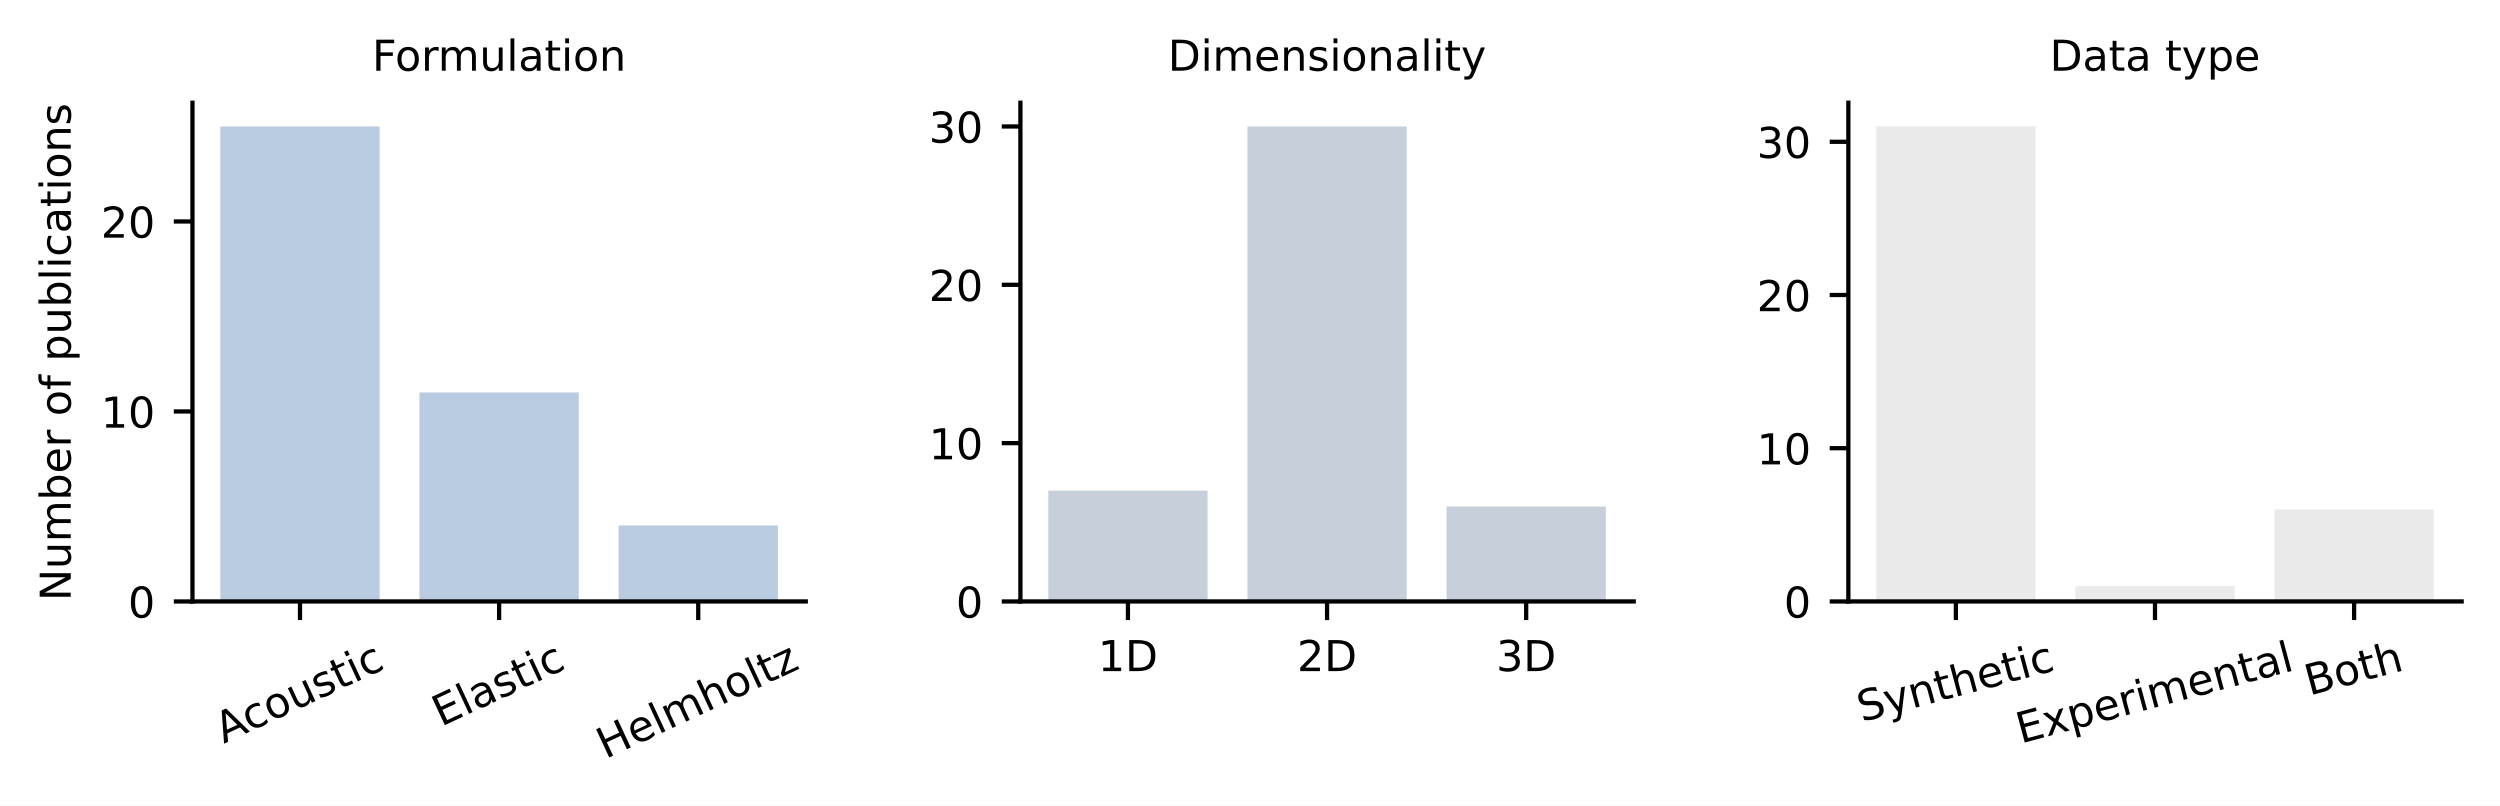
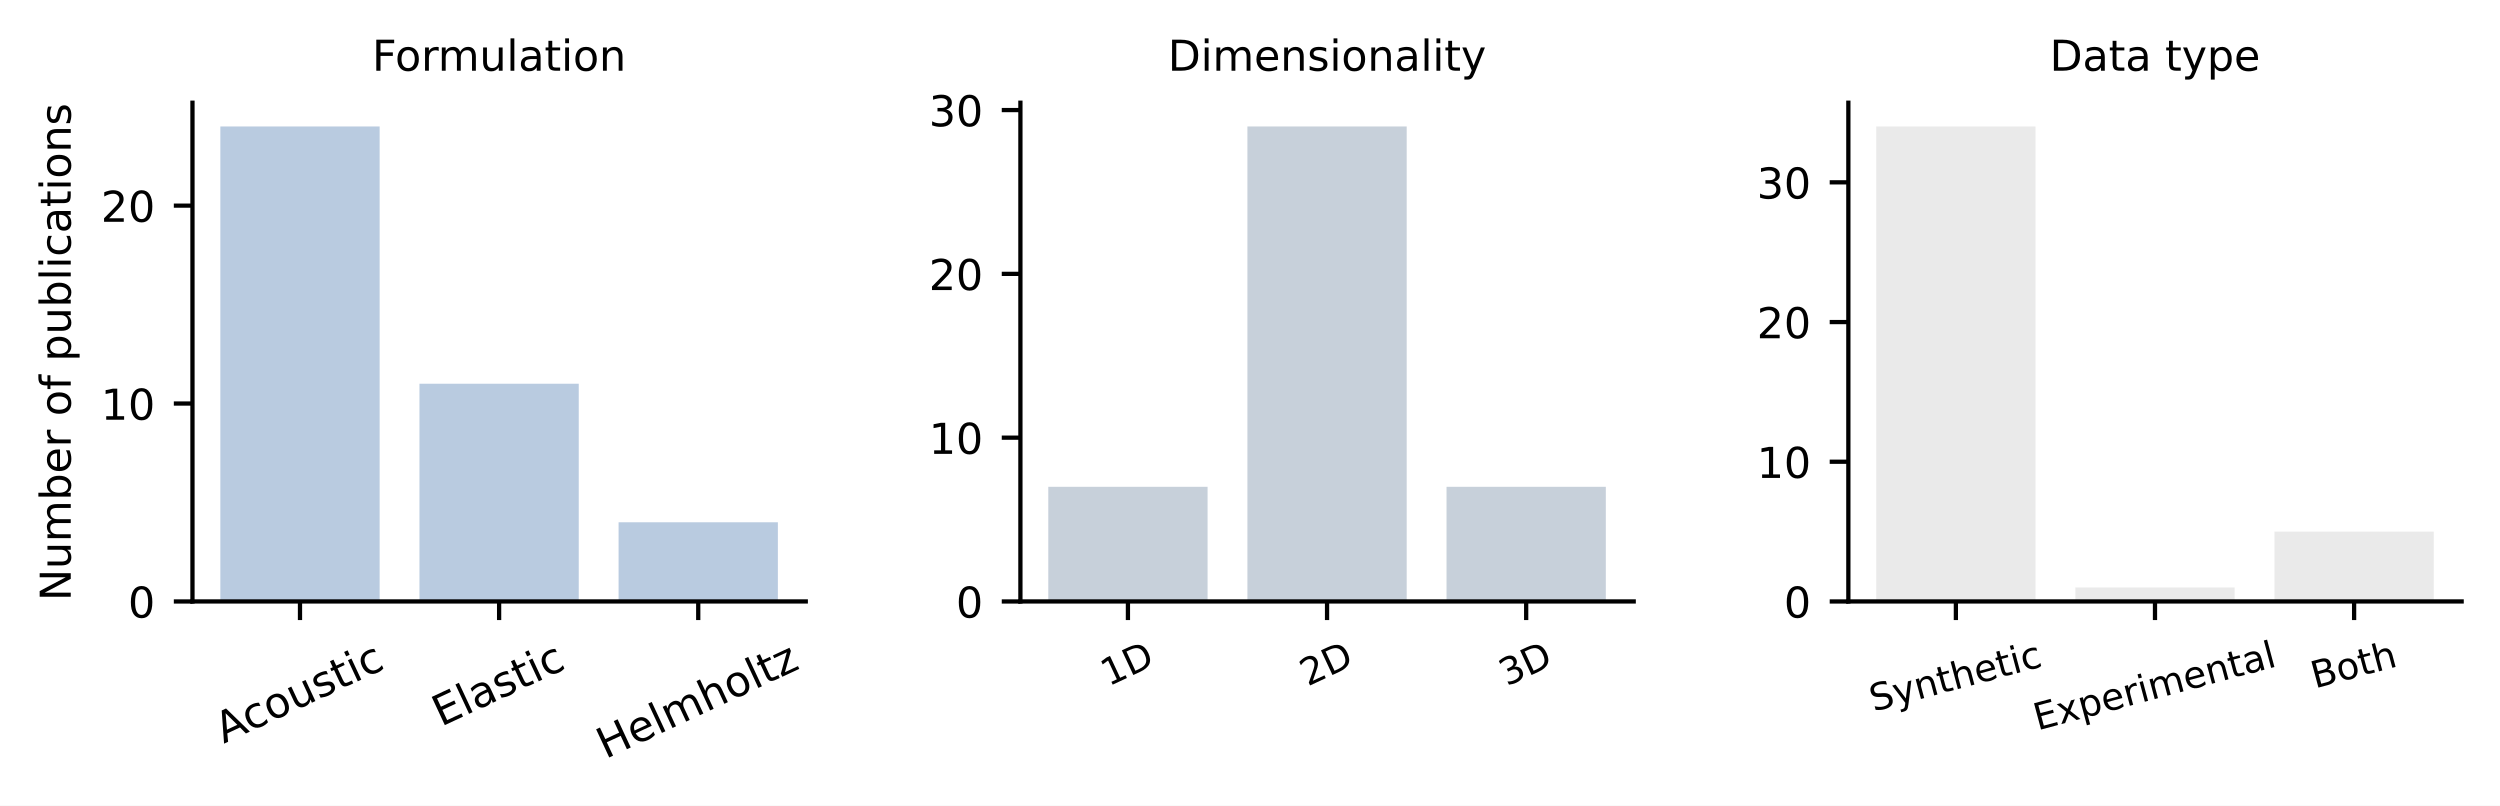
<svg xmlns="http://www.w3.org/2000/svg" xmlns:xlink="http://www.w3.org/1999/xlink" width="469.202pt" height="151.202pt" viewBox="0 0 469.202 151.202" version="1.1">
  <defs>
    <style type="text/css">*{stroke-linejoin: round; stroke-linecap: butt}</style>
  </defs>
  <g id="figure_1">
    <g id="patch_1">
      <path d="M 0 151.202  L 469.202 151.202  L 469.202 0  L 0 0  z " style="fill: #ffffff" />
    </g>
    <g id="axes_1">
      <g id="patch_2">
        <path d="M 36.123 112.879  L 151.225 112.879  L 151.225 19.279  L 36.123 19.279  z " style="fill: #ffffff" />
      </g>
      <g id="patch_3">
-         <path d="M 41.354 112.879  L 71.251 112.879  L 71.251 23.736  L 41.354 23.736  z " clip-path="url(#p211650aefa)" style="fill: #b9cbe0" />
+         <path d="M 41.354 112.879  L 71.251 112.879  L 71.251 23.736  L 41.354 23.736  z " clip-path="url(#p4e33f7968a)" style="fill: #b9cbe0" />
      </g>
      <g id="patch_4">
-         <path d="M 78.725 112.879  L 108.622 112.879  L 108.622 73.656  L 78.725 73.656  z " clip-path="url(#p211650aefa)" style="fill: #b9cbe0" />
+         <path d="M 78.725 112.879  L 108.622 112.879  L 108.622 72.022  L 78.725 72.022  z " clip-path="url(#p4e33f7968a)" style="fill: #b9cbe0" />
      </g>
      <g id="patch_5">
-         <path d="M 116.096 112.879  L 145.993 112.879  L 145.993 98.616  L 116.096 98.616  z " clip-path="url(#p211650aefa)" style="fill: #b9cbe0" />
+         <path d="M 116.096 112.879  L 145.993 112.879  L 145.993 98.022  L 116.096 98.022  z " clip-path="url(#p4e33f7968a)" style="fill: #b9cbe0" />
      </g>
      <g id="matplotlib.axis_1">
        <g id="xtick_1">
          <g id="line2d_1">
            <defs>
-               <path id="m14d724115b" d="M 0 0  L 0 3.5  " style="stroke: #000000; stroke-width: 0.8" />
+               <path id="m503db8be4e" d="M 0 0  L 0 3.5  " style="stroke: #000000; stroke-width: 0.8" />
            </defs>
            <g>
-               <use xlink:href="#m14d724115b" x="56.303" y="112.879" style="stroke: #000000; stroke-width: 0.8" />
+               <use xlink:href="#m503db8be4e" x="56.303" y="112.879" style="stroke: #000000; stroke-width: 0.8" />
            </g>
          </g>
          <g id="text_1">
            <g transform="translate(42.00017 139.5969) rotate(-25) scale(0.08 -0.08)">
              <defs>
                <path id="DejaVuSans-41" d="M 2188 4044  L 1331 1722  L 3047 1722  L 2188 4044  z M 1831 4666  L 2547 4666  L 4325 0  L 3669 0  L 3244 1197  L 1141 1197  L 716 0  L 50 0  L 1831 4666  z " transform="scale(0.015625)" />
                <path id="DejaVuSans-63" d="M 3122 3366  L 3122 2828  Q 2878 2963 2633 3030  Q 2388 3097 2138 3097  Q 1578 3097 1268 2742  Q 959 2388 959 1747  Q 959 1106 1268 751  Q 1578 397 2138 397  Q 2388 397 2633 464  Q 2878 531 3122 666  L 3122 134  Q 2881 22 2623 -34  Q 2366 -91 2075 -91  Q 1284 -91 818 406  Q 353 903 353 1747  Q 353 2603 823 3093  Q 1294 3584 2113 3584  Q 2378 3584 2631 3529  Q 2884 3475 3122 3366  z " transform="scale(0.015625)" />
                <path id="DejaVuSans-6f" d="M 1959 3097  Q 1497 3097 1228 2736  Q 959 2375 959 1747  Q 959 1119 1226 758  Q 1494 397 1959 397  Q 2419 397 2687 759  Q 2956 1122 2956 1747  Q 2956 2369 2687 2733  Q 2419 3097 1959 3097  z M 1959 3584  Q 2709 3584 3137 3096  Q 3566 2609 3566 1747  Q 3566 888 3137 398  Q 2709 -91 1959 -91  Q 1206 -91 779 398  Q 353 888 353 1747  Q 353 2609 779 3096  Q 1206 3584 1959 3584  z " transform="scale(0.015625)" />
                <path id="DejaVuSans-75" d="M 544 1381  L 544 3500  L 1119 3500  L 1119 1403  Q 1119 906 1312 657  Q 1506 409 1894 409  Q 2359 409 2629 706  Q 2900 1003 2900 1516  L 2900 3500  L 3475 3500  L 3475 0  L 2900 0  L 2900 538  Q 2691 219 2414 64  Q 2138 -91 1772 -91  Q 1169 -91 856 284  Q 544 659 544 1381  z M 1991 3584  L 1991 3584  z " transform="scale(0.015625)" />
                <path id="DejaVuSans-73" d="M 2834 3397  L 2834 2853  Q 2591 2978 2328 3040  Q 2066 3103 1784 3103  Q 1356 3103 1142 2972  Q 928 2841 928 2578  Q 928 2378 1081 2264  Q 1234 2150 1697 2047  L 1894 2003  Q 2506 1872 2764 1633  Q 3022 1394 3022 966  Q 3022 478 2636 193  Q 2250 -91 1575 -91  Q 1294 -91 989 -36  Q 684 19 347 128  L 347 722  Q 666 556 975 473  Q 1284 391 1588 391  Q 1994 391 2212 530  Q 2431 669 2431 922  Q 2431 1156 2273 1281  Q 2116 1406 1581 1522  L 1381 1569  Q 847 1681 609 1914  Q 372 2147 372 2553  Q 372 3047 722 3315  Q 1072 3584 1716 3584  Q 2034 3584 2315 3537  Q 2597 3491 2834 3397  z " transform="scale(0.015625)" />
                <path id="DejaVuSans-74" d="M 1172 4494  L 1172 3500  L 2356 3500  L 2356 3053  L 1172 3053  L 1172 1153  Q 1172 725 1289 603  Q 1406 481 1766 481  L 2356 481  L 2356 0  L 1766 0  Q 1100 0 847 248  Q 594 497 594 1153  L 594 3053  L 172 3053  L 172 3500  L 594 3500  L 594 4494  L 1172 4494  z " transform="scale(0.015625)" />
                <path id="DejaVuSans-69" d="M 603 3500  L 1178 3500  L 1178 0  L 603 0  L 603 3500  z M 603 4863  L 1178 4863  L 1178 4134  L 603 4134  L 603 4863  z " transform="scale(0.015625)" />
              </defs>
              <use xlink:href="#DejaVuSans-41" />
-               <use xlink:href="#DejaVuSans-63" x="66.658" />
-               <use xlink:href="#DejaVuSans-6f" x="121.639" />
-               <use xlink:href="#DejaVuSans-75" x="182.82" />
-               <use xlink:href="#DejaVuSans-73" x="246.199" />
-               <use xlink:href="#DejaVuSans-74" x="298.299" />
-               <use xlink:href="#DejaVuSans-69" x="337.508" />
-               <use xlink:href="#DejaVuSans-63" x="365.291" />
+               <use xlink:href="#DejaVuSans-63" transform="translate(66.6582 0)" />
+               <use xlink:href="#DejaVuSans-6f" transform="translate(121.6387 0)" />
+               <use xlink:href="#DejaVuSans-75" transform="translate(182.8203 0)" />
+               <use xlink:href="#DejaVuSans-73" transform="translate(246.1992 0)" />
+               <use xlink:href="#DejaVuSans-74" transform="translate(298.2988 0)" />
+               <use xlink:href="#DejaVuSans-69" transform="translate(337.5078 0)" />
+               <use xlink:href="#DejaVuSans-63" transform="translate(365.291 0)" />
            </g>
          </g>
        </g>
        <g id="xtick_2">
          <g id="line2d_2">
            <g>
-               <use xlink:href="#m14d724115b" x="93.674" y="112.879" style="stroke: #000000; stroke-width: 0.8" />
+               <use xlink:href="#m503db8be4e" x="93.674" y="112.879" style="stroke: #000000; stroke-width: 0.8" />
            </g>
          </g>
          <g id="text_2">
            <g transform="translate(82.7772 136.4204) rotate(-25) scale(0.08 -0.08)">
              <defs>
                <path id="DejaVuSans-45" d="M 628 4666  L 3578 4666  L 3578 4134  L 1259 4134  L 1259 2753  L 3481 2753  L 3481 2222  L 1259 2222  L 1259 531  L 3634 531  L 3634 0  L 628 0  L 628 4666  z " transform="scale(0.015625)" />
                <path id="DejaVuSans-6c" d="M 603 4863  L 1178 4863  L 1178 0  L 603 0  L 603 4863  z " transform="scale(0.015625)" />
                <path id="DejaVuSans-61" d="M 2194 1759  Q 1497 1759 1228 1600  Q 959 1441 959 1056  Q 959 750 1161 570  Q 1363 391 1709 391  Q 2188 391 2477 730  Q 2766 1069 2766 1631  L 2766 1759  L 2194 1759  z M 3341 1997  L 3341 0  L 2766 0  L 2766 531  Q 2569 213 2275 61  Q 1981 -91 1556 -91  Q 1019 -91 701 211  Q 384 513 384 1019  Q 384 1609 779 1909  Q 1175 2209 1959 2209  L 2766 2209  L 2766 2266  Q 2766 2663 2505 2880  Q 2244 3097 1772 3097  Q 1472 3097 1187 3025  Q 903 2953 641 2809  L 641 3341  Q 956 3463 1253 3523  Q 1550 3584 1831 3584  Q 2591 3584 2966 3190  Q 3341 2797 3341 1997  z " transform="scale(0.015625)" />
              </defs>
              <use xlink:href="#DejaVuSans-45" />
-               <use xlink:href="#DejaVuSans-6c" x="63.184" />
-               <use xlink:href="#DejaVuSans-61" x="90.967" />
-               <use xlink:href="#DejaVuSans-73" x="152.246" />
-               <use xlink:href="#DejaVuSans-74" x="204.346" />
-               <use xlink:href="#DejaVuSans-69" x="243.555" />
-               <use xlink:href="#DejaVuSans-63" x="271.338" />
+               <use xlink:href="#DejaVuSans-6c" transform="translate(63.18359 0)" />
+               <use xlink:href="#DejaVuSans-61" transform="translate(90.9668 0)" />
+               <use xlink:href="#DejaVuSans-73" transform="translate(152.2461 0)" />
+               <use xlink:href="#DejaVuSans-74" transform="translate(204.3457 0)" />
+               <use xlink:href="#DejaVuSans-69" transform="translate(243.5547 0)" />
+               <use xlink:href="#DejaVuSans-63" transform="translate(271.3379 0)" />
            </g>
          </g>
        </g>
        <g id="xtick_3">
          <g id="line2d_3">
            <g>
-               <use xlink:href="#m14d724115b" x="131.045" y="112.879" style="stroke: #000000; stroke-width: 0.8" />
+               <use xlink:href="#m503db8be4e" x="131.045" y="112.879" style="stroke: #000000; stroke-width: 0.8" />
            </g>
          </g>
          <g id="text_3">
            <g transform="translate(113.6358 142.494) rotate(-25) scale(0.08 -0.08)">
              <defs>
                <path id="DejaVuSans-48" d="M 628 4666  L 1259 4666  L 1259 2753  L 3553 2753  L 3553 4666  L 4184 4666  L 4184 0  L 3553 0  L 3553 2222  L 1259 2222  L 1259 0  L 628 0  L 628 4666  z " transform="scale(0.015625)" />
                <path id="DejaVuSans-65" d="M 3597 1894  L 3597 1613  L 953 1613  Q 991 1019 1311 708  Q 1631 397 2203 397  Q 2534 397 2845 478  Q 3156 559 3463 722  L 3463 178  Q 3153 47 2828 -22  Q 2503 -91 2169 -91  Q 1331 -91 842 396  Q 353 884 353 1716  Q 353 2575 817 3079  Q 1281 3584 2069 3584  Q 2775 3584 3186 3129  Q 3597 2675 3597 1894  z M 3022 2063  Q 3016 2534 2758 2815  Q 2500 3097 2075 3097  Q 1594 3097 1305 2825  Q 1016 2553 972 2059  L 3022 2063  z " transform="scale(0.015625)" />
                <path id="DejaVuSans-6d" d="M 3328 2828  Q 3544 3216 3844 3400  Q 4144 3584 4550 3584  Q 5097 3584 5394 3201  Q 5691 2819 5691 2113  L 5691 0  L 5113 0  L 5113 2094  Q 5113 2597 4934 2840  Q 4756 3084 4391 3084  Q 3944 3084 3684 2787  Q 3425 2491 3425 1978  L 3425 0  L 2847 0  L 2847 2094  Q 2847 2600 2669 2842  Q 2491 3084 2119 3084  Q 1678 3084 1418 2786  Q 1159 2488 1159 1978  L 1159 0  L 581 0  L 581 3500  L 1159 3500  L 1159 2956  Q 1356 3278 1631 3431  Q 1906 3584 2284 3584  Q 2666 3584 2933 3390  Q 3200 3197 3328 2828  z " transform="scale(0.015625)" />
                <path id="DejaVuSans-68" d="M 3513 2113  L 3513 0  L 2938 0  L 2938 2094  Q 2938 2591 2744 2837  Q 2550 3084 2163 3084  Q 1697 3084 1428 2787  Q 1159 2491 1159 1978  L 1159 0  L 581 0  L 581 4863  L 1159 4863  L 1159 2956  Q 1366 3272 1645 3428  Q 1925 3584 2291 3584  Q 2894 3584 3203 3211  Q 3513 2838 3513 2113  z " transform="scale(0.015625)" />
                <path id="DejaVuSans-7a" d="M 353 3500  L 3084 3500  L 3084 2975  L 922 459  L 3084 459  L 3084 0  L 275 0  L 275 525  L 2438 3041  L 353 3041  L 353 3500  z " transform="scale(0.015625)" />
              </defs>
              <use xlink:href="#DejaVuSans-48" />
-               <use xlink:href="#DejaVuSans-65" x="75.195" />
-               <use xlink:href="#DejaVuSans-6c" x="136.719" />
-               <use xlink:href="#DejaVuSans-6d" x="164.502" />
-               <use xlink:href="#DejaVuSans-68" x="261.914" />
-               <use xlink:href="#DejaVuSans-6f" x="325.293" />
-               <use xlink:href="#DejaVuSans-6c" x="386.475" />
-               <use xlink:href="#DejaVuSans-74" x="414.258" />
-               <use xlink:href="#DejaVuSans-7a" x="453.467" />
+               <use xlink:href="#DejaVuSans-65" transform="translate(75.19531 0)" />
+               <use xlink:href="#DejaVuSans-6c" transform="translate(136.7188 0)" />
+               <use xlink:href="#DejaVuSans-6d" transform="translate(164.502 0)" />
+               <use xlink:href="#DejaVuSans-68" transform="translate(261.9141 0)" />
+               <use xlink:href="#DejaVuSans-6f" transform="translate(325.293 0)" />
+               <use xlink:href="#DejaVuSans-6c" transform="translate(386.4746 0)" />
+               <use xlink:href="#DejaVuSans-74" transform="translate(414.2578 0)" />
+               <use xlink:href="#DejaVuSans-7a" transform="translate(453.4668 0)" />
            </g>
          </g>
        </g>
      </g>
      <g id="matplotlib.axis_2">
        <g id="ytick_1">
          <g id="line2d_4">
            <defs>
-               <path id="ma1c629968a" d="M 0 0  L -3.5 0  " style="stroke: #000000; stroke-width: 0.8" />
+               <path id="md52c2a3fb3" d="M 0 0  L -3.5 0  " style="stroke: #000000; stroke-width: 0.8" />
            </defs>
            <g>
-               <use xlink:href="#ma1c629968a" x="36.123" y="112.879" style="stroke: #000000; stroke-width: 0.8" />
+               <use xlink:href="#md52c2a3fb3" x="36.123" y="112.879" style="stroke: #000000; stroke-width: 0.8" />
            </g>
          </g>
          <g id="text_4">
            <g transform="translate(24.0325 115.9181) scale(0.08 -0.08)">
              <defs>
                <path id="DejaVuSans-30" d="M 2034 4250  Q 1547 4250 1301 3770  Q 1056 3291 1056 2328  Q 1056 1369 1301 889  Q 1547 409 2034 409  Q 2525 409 2770 889  Q 3016 1369 3016 2328  Q 3016 3291 2770 3770  Q 2525 4250 2034 4250  z M 2034 4750  Q 2819 4750 3233 4129  Q 3647 3509 3647 2328  Q 3647 1150 3233 529  Q 2819 -91 2034 -91  Q 1250 -91 836 529  Q 422 1150 422 2328  Q 422 3509 836 4129  Q 1250 4750 2034 4750  z " transform="scale(0.015625)" />
              </defs>
              <use xlink:href="#DejaVuSans-30" />
            </g>
          </g>
        </g>
        <g id="ytick_2">
          <g id="line2d_5">
            <g>
-               <use xlink:href="#ma1c629968a" x="36.123" y="77.222" style="stroke: #000000; stroke-width: 0.8" />
+               <use xlink:href="#md52c2a3fb3" x="36.123" y="75.736" style="stroke: #000000; stroke-width: 0.8" />
            </g>
          </g>
          <g id="text_5">
-             <g transform="translate(18.9425 80.26098) scale(0.08 -0.08)">
+             <g transform="translate(18.9425 78.77527) scale(0.08 -0.08)">
              <defs>
                <path id="DejaVuSans-31" d="M 794 531  L 1825 531  L 1825 4091  L 703 3866  L 703 4441  L 1819 4666  L 2450 4666  L 2450 531  L 3481 531  L 3481 0  L 794 0  L 794 531  z " transform="scale(0.015625)" />
              </defs>
              <use xlink:href="#DejaVuSans-31" />
-               <use xlink:href="#DejaVuSans-30" x="63.623" />
+               <use xlink:href="#DejaVuSans-30" transform="translate(63.62305 0)" />
            </g>
          </g>
        </g>
        <g id="ytick_3">
          <g id="line2d_6">
            <g>
-               <use xlink:href="#ma1c629968a" x="36.123" y="41.564" style="stroke: #000000; stroke-width: 0.8" />
+               <use xlink:href="#md52c2a3fb3" x="36.123" y="38.593" style="stroke: #000000; stroke-width: 0.8" />
            </g>
          </g>
          <g id="text_6">
-             <g transform="translate(18.9425 44.60384) scale(0.08 -0.08)">
+             <g transform="translate(18.9425 41.63241) scale(0.08 -0.08)">
              <defs>
                <path id="DejaVuSans-32" d="M 1228 531  L 3431 531  L 3431 0  L 469 0  L 469 531  Q 828 903 1448 1529  Q 2069 2156 2228 2338  Q 2531 2678 2651 2914  Q 2772 3150 2772 3378  Q 2772 3750 2511 3984  Q 2250 4219 1831 4219  Q 1534 4219 1204 4116  Q 875 4013 500 3803  L 500 4441  Q 881 4594 1212 4672  Q 1544 4750 1819 4750  Q 2544 4750 2975 4387  Q 3406 4025 3406 3419  Q 3406 3131 3298 2873  Q 3191 2616 2906 2266  Q 2828 2175 2409 1742  Q 1991 1309 1228 531  z " transform="scale(0.015625)" />
              </defs>
              <use xlink:href="#DejaVuSans-32" />
-               <use xlink:href="#DejaVuSans-30" x="63.623" />
+               <use xlink:href="#DejaVuSans-30" transform="translate(63.62305 0)" />
            </g>
          </g>
        </g>
        <g id="text_7">
          <g transform="translate(13.27875 112.7781) rotate(-90) scale(0.08 -0.08)">
            <defs>
              <path id="DejaVuSans-4e" d="M 628 4666  L 1478 4666  L 3547 763  L 3547 4666  L 4159 4666  L 4159 0  L 3309 0  L 1241 3903  L 1241 0  L 628 0  L 628 4666  z " transform="scale(0.015625)" />
              <path id="DejaVuSans-62" d="M 3116 1747  Q 3116 2381 2855 2742  Q 2594 3103 2138 3103  Q 1681 3103 1420 2742  Q 1159 2381 1159 1747  Q 1159 1113 1420 752  Q 1681 391 2138 391  Q 2594 391 2855 752  Q 3116 1113 3116 1747  z M 1159 2969  Q 1341 3281 1617 3432  Q 1894 3584 2278 3584  Q 2916 3584 3314 3078  Q 3713 2572 3713 1747  Q 3713 922 3314 415  Q 2916 -91 2278 -91  Q 1894 -91 1617 61  Q 1341 213 1159 525  L 1159 0  L 581 0  L 581 4863  L 1159 4863  L 1159 2969  z " transform="scale(0.015625)" />
              <path id="DejaVuSans-72" d="M 2631 2963  Q 2534 3019 2420 3045  Q 2306 3072 2169 3072  Q 1681 3072 1420 2755  Q 1159 2438 1159 1844  L 1159 0  L 581 0  L 581 3500  L 1159 3500  L 1159 2956  Q 1341 3275 1631 3429  Q 1922 3584 2338 3584  Q 2397 3584 2469 3576  Q 2541 3569 2628 3553  L 2631 2963  z " transform="scale(0.015625)" />
              <path id="DejaVuSans-20" transform="scale(0.015625)" />
              <path id="DejaVuSans-66" d="M 2375 4863  L 2375 4384  L 1825 4384  Q 1516 4384 1395 4259  Q 1275 4134 1275 3809  L 1275 3500  L 2222 3500  L 2222 3053  L 1275 3053  L 1275 0  L 697 0  L 697 3053  L 147 3053  L 147 3500  L 697 3500  L 697 3744  Q 697 4328 969 4595  Q 1241 4863 1831 4863  L 2375 4863  z " transform="scale(0.015625)" />
              <path id="DejaVuSans-70" d="M 1159 525  L 1159 -1331  L 581 -1331  L 581 3500  L 1159 3500  L 1159 2969  Q 1341 3281 1617 3432  Q 1894 3584 2278 3584  Q 2916 3584 3314 3078  Q 3713 2572 3713 1747  Q 3713 922 3314 415  Q 2916 -91 2278 -91  Q 1894 -91 1617 61  Q 1341 213 1159 525  z M 3116 1747  Q 3116 2381 2855 2742  Q 2594 3103 2138 3103  Q 1681 3103 1420 2742  Q 1159 2381 1159 1747  Q 1159 1113 1420 752  Q 1681 391 2138 391  Q 2594 391 2855 752  Q 3116 1113 3116 1747  z " transform="scale(0.015625)" />
              <path id="DejaVuSans-6e" d="M 3513 2113  L 3513 0  L 2938 0  L 2938 2094  Q 2938 2591 2744 2837  Q 2550 3084 2163 3084  Q 1697 3084 1428 2787  Q 1159 2491 1159 1978  L 1159 0  L 581 0  L 581 3500  L 1159 3500  L 1159 2956  Q 1366 3272 1645 3428  Q 1925 3584 2291 3584  Q 2894 3584 3203 3211  Q 3513 2838 3513 2113  z " transform="scale(0.015625)" />
            </defs>
            <use xlink:href="#DejaVuSans-4e" />
-             <use xlink:href="#DejaVuSans-75" x="74.805" />
-             <use xlink:href="#DejaVuSans-6d" x="138.184" />
-             <use xlink:href="#DejaVuSans-62" x="235.596" />
-             <use xlink:href="#DejaVuSans-65" x="299.072" />
-             <use xlink:href="#DejaVuSans-72" x="360.596" />
-             <use xlink:href="#DejaVuSans-20" x="401.709" />
-             <use xlink:href="#DejaVuSans-6f" x="433.496" />
-             <use xlink:href="#DejaVuSans-66" x="494.678" />
-             <use xlink:href="#DejaVuSans-20" x="529.883" />
-             <use xlink:href="#DejaVuSans-70" x="561.67" />
-             <use xlink:href="#DejaVuSans-75" x="625.146" />
-             <use xlink:href="#DejaVuSans-62" x="688.525" />
-             <use xlink:href="#DejaVuSans-6c" x="752.002" />
-             <use xlink:href="#DejaVuSans-69" x="779.785" />
-             <use xlink:href="#DejaVuSans-63" x="807.568" />
-             <use xlink:href="#DejaVuSans-61" x="862.549" />
-             <use xlink:href="#DejaVuSans-74" x="923.828" />
-             <use xlink:href="#DejaVuSans-69" x="963.037" />
-             <use xlink:href="#DejaVuSans-6f" x="990.82" />
-             <use xlink:href="#DejaVuSans-6e" x="1052.002" />
-             <use xlink:href="#DejaVuSans-73" x="1115.381" />
+             <use xlink:href="#DejaVuSans-75" transform="translate(74.80469 0)" />
+             <use xlink:href="#DejaVuSans-6d" transform="translate(138.1836 0)" />
+             <use xlink:href="#DejaVuSans-62" transform="translate(235.5957 0)" />
+             <use xlink:href="#DejaVuSans-65" transform="translate(299.0723 0)" />
+             <use xlink:href="#DejaVuSans-72" transform="translate(360.5957 0)" />
+             <use xlink:href="#DejaVuSans-20" transform="translate(401.709 0)" />
+             <use xlink:href="#DejaVuSans-6f" transform="translate(433.4961 0)" />
+             <use xlink:href="#DejaVuSans-66" transform="translate(494.6777 0)" />
+             <use xlink:href="#DejaVuSans-20" transform="translate(529.8828 0)" />
+             <use xlink:href="#DejaVuSans-70" transform="translate(561.6699 0)" />
+             <use xlink:href="#DejaVuSans-75" transform="translate(625.1465 0)" />
+             <use xlink:href="#DejaVuSans-62" transform="translate(688.5254 0)" />
+             <use xlink:href="#DejaVuSans-6c" transform="translate(752.002 0)" />
+             <use xlink:href="#DejaVuSans-69" transform="translate(779.7852 0)" />
+             <use xlink:href="#DejaVuSans-63" transform="translate(807.5684 0)" />
+             <use xlink:href="#DejaVuSans-61" transform="translate(862.5488 0)" />
+             <use xlink:href="#DejaVuSans-74" transform="translate(923.8281 0)" />
+             <use xlink:href="#DejaVuSans-69" transform="translate(963.0371 0)" />
+             <use xlink:href="#DejaVuSans-6f" transform="translate(990.8203 0)" />
+             <use xlink:href="#DejaVuSans-6e" transform="translate(1052.002 0)" />
+             <use xlink:href="#DejaVuSans-73" transform="translate(1115.381 0)" />
          </g>
        </g>
      </g>
      <g id="patch_6">
        <path d="M 36.123 112.879  L 36.123 19.279  " style="fill: none; stroke: #000000; stroke-width: 0.8; stroke-linejoin: miter; stroke-linecap: square" />
      </g>
      <g id="patch_7">
        <path d="M 36.123 112.879  L 151.225 112.879  " style="fill: none; stroke: #000000; stroke-width: 0.8; stroke-linejoin: miter; stroke-linecap: square" />
      </g>
      <g id="text_8">
        <g transform="translate(69.84073 13.27875) scale(0.08 -0.08)">
          <defs>
            <path id="DejaVuSans-46" d="M 628 4666  L 3309 4666  L 3309 4134  L 1259 4134  L 1259 2759  L 3109 2759  L 3109 2228  L 1259 2228  L 1259 0  L 628 0  L 628 4666  z " transform="scale(0.015625)" />
          </defs>
          <use xlink:href="#DejaVuSans-46" />
-           <use xlink:href="#DejaVuSans-6f" x="53.895" />
-           <use xlink:href="#DejaVuSans-72" x="115.076" />
-           <use xlink:href="#DejaVuSans-6d" x="154.439" />
-           <use xlink:href="#DejaVuSans-75" x="251.852" />
-           <use xlink:href="#DejaVuSans-6c" x="315.23" />
-           <use xlink:href="#DejaVuSans-61" x="343.014" />
-           <use xlink:href="#DejaVuSans-74" x="404.293" />
-           <use xlink:href="#DejaVuSans-69" x="443.502" />
-           <use xlink:href="#DejaVuSans-6f" x="471.285" />
-           <use xlink:href="#DejaVuSans-6e" x="532.467" />
+           <use xlink:href="#DejaVuSans-6f" transform="translate(53.89453 0)" />
+           <use xlink:href="#DejaVuSans-72" transform="translate(115.0762 0)" />
+           <use xlink:href="#DejaVuSans-6d" transform="translate(154.4395 0)" />
+           <use xlink:href="#DejaVuSans-75" transform="translate(251.8516 0)" />
+           <use xlink:href="#DejaVuSans-6c" transform="translate(315.2305 0)" />
+           <use xlink:href="#DejaVuSans-61" transform="translate(343.0137 0)" />
+           <use xlink:href="#DejaVuSans-74" transform="translate(404.293 0)" />
+           <use xlink:href="#DejaVuSans-69" transform="translate(443.502 0)" />
+           <use xlink:href="#DejaVuSans-6f" transform="translate(471.2852 0)" />
+           <use xlink:href="#DejaVuSans-6e" transform="translate(532.4668 0)" />
        </g>
      </g>
    </g>
    <g id="axes_2">
      <g id="patch_8">
        <path d="M 191.511 112.879  L 306.614 112.879  L 306.614 19.279  L 191.511 19.279  z " style="fill: #ffffff" />
      </g>
      <g id="patch_9">
-         <path d="M 196.743 112.879  L 226.64 112.879  L 226.64 92.079  L 196.743 92.079  z " clip-path="url(#p46f00adc19)" style="fill: #c7d0da" />
+         <path d="M 196.743 112.879  L 226.64 112.879  L 226.64 91.362  L 196.743 91.362  z " clip-path="url(#p9ffcdd62d4)" style="fill: #c7d0da" />
      </g>
      <g id="patch_10">
-         <path d="M 234.114 112.879  L 264.011 112.879  L 264.011 23.736  L 234.114 23.736  z " clip-path="url(#p46f00adc19)" style="fill: #c7d0da" />
+         <path d="M 234.114 112.879  L 264.011 112.879  L 264.011 23.736  L 234.114 23.736  z " clip-path="url(#p9ffcdd62d4)" style="fill: #c7d0da" />
      </g>
      <g id="patch_11">
-         <path d="M 271.485 112.879  L 301.382 112.879  L 301.382 95.05  L 271.485 95.05  z " clip-path="url(#p46f00adc19)" style="fill: #c7d0da" />
+         <path d="M 271.485 112.879  L 301.382 112.879  L 301.382 91.362  L 271.485 91.362  z " clip-path="url(#p9ffcdd62d4)" style="fill: #c7d0da" />
      </g>
      <g id="matplotlib.axis_3">
        <g id="xtick_4">
          <g id="line2d_7">
            <g>
-               <use xlink:href="#m14d724115b" x="211.691" y="112.879" style="stroke: #000000; stroke-width: 0.8" />
+               <use xlink:href="#m503db8be4e" x="211.691" y="112.879" style="stroke: #000000; stroke-width: 0.8" />
            </g>
          </g>
          <g id="text_9">
-             <g transform="translate(206.0665 125.9575) scale(0.08 -0.08)">
+             <g transform="translate(208.0471 128.8595) rotate(-25) scale(0.07 -0.07)">
              <defs>
                <path id="DejaVuSans-44" d="M 1259 4147  L 1259 519  L 2022 519  Q 2988 519 3436 956  Q 3884 1394 3884 2338  Q 3884 3275 3436 3711  Q 2988 4147 2022 4147  L 1259 4147  z M 628 4666  L 1925 4666  Q 3281 4666 3915 4102  Q 4550 3538 4550 2338  Q 4550 1131 3912 565  Q 3275 0 1925 0  L 628 0  L 628 4666  z " transform="scale(0.015625)" />
              </defs>
              <use xlink:href="#DejaVuSans-31" />
-               <use xlink:href="#DejaVuSans-44" x="63.623" />
+               <use xlink:href="#DejaVuSans-44" transform="translate(63.62305 0)" />
            </g>
          </g>
        </g>
        <g id="xtick_5">
          <g id="line2d_8">
            <g>
-               <use xlink:href="#m14d724115b" x="249.062" y="112.879" style="stroke: #000000; stroke-width: 0.8" />
+               <use xlink:href="#m503db8be4e" x="249.062" y="112.879" style="stroke: #000000; stroke-width: 0.8" />
            </g>
          </g>
          <g id="text_10">
-             <g transform="translate(243.4375 125.9575) scale(0.08 -0.08)">
+             <g transform="translate(245.4181 128.8595) rotate(-25) scale(0.07 -0.07)">
              <use xlink:href="#DejaVuSans-32" />
-               <use xlink:href="#DejaVuSans-44" x="63.623" />
+               <use xlink:href="#DejaVuSans-44" transform="translate(63.62305 0)" />
            </g>
          </g>
        </g>
        <g id="xtick_6">
          <g id="line2d_9">
            <g>
-               <use xlink:href="#m14d724115b" x="286.434" y="112.879" style="stroke: #000000; stroke-width: 0.8" />
+               <use xlink:href="#m503db8be4e" x="286.434" y="112.879" style="stroke: #000000; stroke-width: 0.8" />
            </g>
          </g>
          <g id="text_11">
-             <g transform="translate(280.8085 125.9575) scale(0.08 -0.08)">
+             <g transform="translate(282.7891 128.8595) rotate(-25) scale(0.07 -0.07)">
              <defs>
                <path id="DejaVuSans-33" d="M 2597 2516  Q 3050 2419 3304 2112  Q 3559 1806 3559 1356  Q 3559 666 3084 287  Q 2609 -91 1734 -91  Q 1441 -91 1130 -33  Q 819 25 488 141  L 488 750  Q 750 597 1062 519  Q 1375 441 1716 441  Q 2309 441 2620 675  Q 2931 909 2931 1356  Q 2931 1769 2642 2001  Q 2353 2234 1838 2234  L 1294 2234  L 1294 2753  L 1863 2753  Q 2328 2753 2575 2939  Q 2822 3125 2822 3475  Q 2822 3834 2567 4026  Q 2313 4219 1838 4219  Q 1578 4219 1281 4162  Q 984 4106 628 3988  L 628 4550  Q 988 4650 1302 4700  Q 1616 4750 1894 4750  Q 2613 4750 3031 4423  Q 3450 4097 3450 3541  Q 3450 3153 3228 2886  Q 3006 2619 2597 2516  z " transform="scale(0.015625)" />
              </defs>
              <use xlink:href="#DejaVuSans-33" />
-               <use xlink:href="#DejaVuSans-44" x="63.623" />
+               <use xlink:href="#DejaVuSans-44" transform="translate(63.62305 0)" />
            </g>
          </g>
        </g>
      </g>
      <g id="matplotlib.axis_4">
        <g id="ytick_4">
          <g id="line2d_10">
            <g>
-               <use xlink:href="#ma1c629968a" x="191.511" y="112.879" style="stroke: #000000; stroke-width: 0.8" />
+               <use xlink:href="#md52c2a3fb3" x="191.511" y="112.879" style="stroke: #000000; stroke-width: 0.8" />
            </g>
          </g>
          <g id="text_12">
            <g transform="translate(179.4211 115.9181) scale(0.08 -0.08)">
              <use xlink:href="#DejaVuSans-30" />
            </g>
          </g>
        </g>
        <g id="ytick_5">
          <g id="line2d_11">
            <g>
-               <use xlink:href="#ma1c629968a" x="191.511" y="83.164" style="stroke: #000000; stroke-width: 0.8" />
+               <use xlink:href="#md52c2a3fb3" x="191.511" y="82.14" style="stroke: #000000; stroke-width: 0.8" />
            </g>
          </g>
          <g id="text_13">
-             <g transform="translate(174.3311 86.20384) scale(0.08 -0.08)">
+             <g transform="translate(174.3311 85.17921) scale(0.08 -0.08)">
              <use xlink:href="#DejaVuSans-31" />
-               <use xlink:href="#DejaVuSans-30" x="63.623" />
+               <use xlink:href="#DejaVuSans-30" transform="translate(63.62305 0)" />
            </g>
          </g>
        </g>
        <g id="ytick_6">
          <g id="line2d_12">
            <g>
-               <use xlink:href="#ma1c629968a" x="191.511" y="53.45" style="stroke: #000000; stroke-width: 0.8" />
+               <use xlink:href="#md52c2a3fb3" x="191.511" y="51.401" style="stroke: #000000; stroke-width: 0.8" />
            </g>
          </g>
          <g id="text_14">
-             <g transform="translate(174.3311 56.48955) scale(0.08 -0.08)">
+             <g transform="translate(174.3311 54.44029) scale(0.08 -0.08)">
              <use xlink:href="#DejaVuSans-32" />
-               <use xlink:href="#DejaVuSans-30" x="63.623" />
+               <use xlink:href="#DejaVuSans-30" transform="translate(63.62305 0)" />
            </g>
          </g>
        </g>
        <g id="ytick_7">
          <g id="line2d_13">
            <g>
-               <use xlink:href="#ma1c629968a" x="191.511" y="23.736" style="stroke: #000000; stroke-width: 0.8" />
+               <use xlink:href="#md52c2a3fb3" x="191.511" y="20.662" style="stroke: #000000; stroke-width: 0.8" />
            </g>
          </g>
          <g id="text_15">
-             <g transform="translate(174.3311 26.77527) scale(0.08 -0.08)">
+             <g transform="translate(174.3311 23.70138) scale(0.08 -0.08)">
              <use xlink:href="#DejaVuSans-33" />
-               <use xlink:href="#DejaVuSans-30" x="63.623" />
+               <use xlink:href="#DejaVuSans-30" transform="translate(63.62305 0)" />
            </g>
          </g>
        </g>
      </g>
      <g id="patch_12">
        <path d="M 191.511 112.879  L 191.511 19.279  " style="fill: none; stroke: #000000; stroke-width: 0.8; stroke-linejoin: miter; stroke-linecap: square" />
      </g>
      <g id="patch_13">
        <path d="M 191.511 112.879  L 306.614 112.879  " style="fill: none; stroke: #000000; stroke-width: 0.8; stroke-linejoin: miter; stroke-linecap: square" />
      </g>
      <g id="text_16">
        <g transform="translate(219.1919 13.27875) scale(0.08 -0.08)">
          <defs>
            <path id="DejaVuSans-79" d="M 2059 -325  Q 1816 -950 1584 -1140  Q 1353 -1331 966 -1331  L 506 -1331  L 506 -850  L 844 -850  Q 1081 -850 1212 -737  Q 1344 -625 1503 -206  L 1606 56  L 191 3500  L 800 3500  L 1894 763  L 2988 3500  L 3597 3500  L 2059 -325  z " transform="scale(0.015625)" />
          </defs>
          <use xlink:href="#DejaVuSans-44" />
-           <use xlink:href="#DejaVuSans-69" x="77.002" />
-           <use xlink:href="#DejaVuSans-6d" x="104.785" />
-           <use xlink:href="#DejaVuSans-65" x="202.197" />
-           <use xlink:href="#DejaVuSans-6e" x="263.721" />
-           <use xlink:href="#DejaVuSans-73" x="327.1" />
-           <use xlink:href="#DejaVuSans-69" x="379.199" />
-           <use xlink:href="#DejaVuSans-6f" x="406.982" />
-           <use xlink:href="#DejaVuSans-6e" x="468.164" />
-           <use xlink:href="#DejaVuSans-61" x="531.543" />
-           <use xlink:href="#DejaVuSans-6c" x="592.822" />
-           <use xlink:href="#DejaVuSans-69" x="620.605" />
-           <use xlink:href="#DejaVuSans-74" x="648.389" />
-           <use xlink:href="#DejaVuSans-79" x="687.598" />
+           <use xlink:href="#DejaVuSans-69" transform="translate(77.00195 0)" />
+           <use xlink:href="#DejaVuSans-6d" transform="translate(104.7852 0)" />
+           <use xlink:href="#DejaVuSans-65" transform="translate(202.1973 0)" />
+           <use xlink:href="#DejaVuSans-6e" transform="translate(263.7207 0)" />
+           <use xlink:href="#DejaVuSans-73" transform="translate(327.0996 0)" />
+           <use xlink:href="#DejaVuSans-69" transform="translate(379.1992 0)" />
+           <use xlink:href="#DejaVuSans-6f" transform="translate(406.9824 0)" />
+           <use xlink:href="#DejaVuSans-6e" transform="translate(468.1641 0)" />
+           <use xlink:href="#DejaVuSans-61" transform="translate(531.543 0)" />
+           <use xlink:href="#DejaVuSans-6c" transform="translate(592.8223 0)" />
+           <use xlink:href="#DejaVuSans-69" transform="translate(620.6055 0)" />
+           <use xlink:href="#DejaVuSans-74" transform="translate(648.3887 0)" />
+           <use xlink:href="#DejaVuSans-79" transform="translate(687.5977 0)" />
        </g>
      </g>
    </g>
    <g id="axes_3">
      <g id="patch_14">
        <path d="M 346.9 112.879  L 462.002 112.879  L 462.002 19.279  L 346.9 19.279  z " style="fill: #ffffff" />
      </g>
      <g id="patch_15">
-         <path d="M 352.132 112.879  L 382.029 112.879  L 382.029 23.736  L 352.132 23.736  z " clip-path="url(#pf463db5415)" style="fill: #d6d6d6; fill-opacity: 0.514" />
+         <path d="M 352.132 112.879  L 382.029 112.879  L 382.029 23.736  L 352.132 23.736  z " clip-path="url(#pc812372391)" style="fill: #d6d6d6; fill-opacity: 0.514" />
      </g>
      <g id="patch_16">
-         <path d="M 389.503 112.879  L 419.4 112.879  L 419.4 110.003  L 389.503 110.003  z " clip-path="url(#pf463db5415)" style="fill: #d6d6d6; fill-opacity: 0.514" />
+         <path d="M 389.503 112.879  L 419.4 112.879  L 419.4 110.257  L 389.503 110.257  z " clip-path="url(#pc812372391)" style="fill: #d6d6d6; fill-opacity: 0.514" />
      </g>
      <g id="patch_17">
-         <path d="M 426.874 112.879  L 456.771 112.879  L 456.771 95.625  L 426.874 95.625  z " clip-path="url(#pf463db5415)" style="fill: #d6d6d6; fill-opacity: 0.514" />
+         <path d="M 426.874 112.879  L 456.771 112.879  L 456.771 99.77  L 426.874 99.77  z " clip-path="url(#pc812372391)" style="fill: #d6d6d6; fill-opacity: 0.514" />
      </g>
      <g id="matplotlib.axis_5">
        <g id="xtick_7">
          <g id="line2d_14">
            <g>
-               <use xlink:href="#m14d724115b" x="367.08" y="112.879" style="stroke: #000000; stroke-width: 0.8" />
+               <use xlink:href="#m503db8be4e" x="367.08" y="112.879" style="stroke: #000000; stroke-width: 0.8" />
            </g>
          </g>
          <g id="text_17">
-             <g transform="translate(349.41 135.526) rotate(-15) scale(0.08 -0.08)">
+             <g transform="translate(351.6187 133.5701) rotate(-15) scale(0.07 -0.07)">
              <defs>
                <path id="DejaVuSans-53" d="M 3425 4513  L 3425 3897  Q 3066 4069 2747 4153  Q 2428 4238 2131 4238  Q 1616 4238 1336 4038  Q 1056 3838 1056 3469  Q 1056 3159 1242 3001  Q 1428 2844 1947 2747  L 2328 2669  Q 3034 2534 3370 2195  Q 3706 1856 3706 1288  Q 3706 609 3251 259  Q 2797 -91 1919 -91  Q 1588 -91 1214 -16  Q 841 59 441 206  L 441 856  Q 825 641 1194 531  Q 1563 422 1919 422  Q 2459 422 2753 634  Q 3047 847 3047 1241  Q 3047 1584 2836 1778  Q 2625 1972 2144 2069  L 1759 2144  Q 1053 2284 737 2584  Q 422 2884 422 3419  Q 422 4038 858 4394  Q 1294 4750 2059 4750  Q 2388 4750 2728 4690  Q 3069 4631 3425 4513  z " transform="scale(0.015625)" />
              </defs>
              <use xlink:href="#DejaVuSans-53" />
-               <use xlink:href="#DejaVuSans-79" x="63.477" />
-               <use xlink:href="#DejaVuSans-6e" x="122.656" />
-               <use xlink:href="#DejaVuSans-74" x="186.035" />
-               <use xlink:href="#DejaVuSans-68" x="225.244" />
-               <use xlink:href="#DejaVuSans-65" x="288.623" />
-               <use xlink:href="#DejaVuSans-74" x="350.146" />
-               <use xlink:href="#DejaVuSans-69" x="389.355" />
-               <use xlink:href="#DejaVuSans-63" x="417.139" />
+               <use xlink:href="#DejaVuSans-79" transform="translate(63.47656 0)" />
+               <use xlink:href="#DejaVuSans-6e" transform="translate(122.6562 0)" />
+               <use xlink:href="#DejaVuSans-74" transform="translate(186.0352 0)" />
+               <use xlink:href="#DejaVuSans-68" transform="translate(225.2441 0)" />
+               <use xlink:href="#DejaVuSans-65" transform="translate(288.623 0)" />
+               <use xlink:href="#DejaVuSans-74" transform="translate(350.1465 0)" />
+               <use xlink:href="#DejaVuSans-69" transform="translate(389.3555 0)" />
+               <use xlink:href="#DejaVuSans-63" transform="translate(417.1387 0)" />
            </g>
          </g>
        </g>
        <g id="xtick_8">
          <g id="line2d_15">
            <g>
-               <use xlink:href="#m14d724115b" x="404.451" y="112.879" style="stroke: #000000; stroke-width: 0.8" />
+               <use xlink:href="#m503db8be4e" x="404.451" y="112.879" style="stroke: #000000; stroke-width: 0.8" />
            </g>
          </g>
          <g id="text_18">
-             <g transform="translate(379.257 139.558) rotate(-15) scale(0.08 -0.08)">
+             <g transform="translate(382.4063 137.0981) rotate(-15) scale(0.07 -0.07)">
              <defs>
                <path id="DejaVuSans-78" d="M 3513 3500  L 2247 1797  L 3578 0  L 2900 0  L 1881 1375  L 863 0  L 184 0  L 1544 1831  L 300 3500  L 978 3500  L 1906 2253  L 2834 3500  L 3513 3500  z " transform="scale(0.015625)" />
              </defs>
              <use xlink:href="#DejaVuSans-45" />
-               <use xlink:href="#DejaVuSans-78" x="63.184" />
-               <use xlink:href="#DejaVuSans-70" x="122.363" />
-               <use xlink:href="#DejaVuSans-65" x="185.84" />
-               <use xlink:href="#DejaVuSans-72" x="247.363" />
-               <use xlink:href="#DejaVuSans-69" x="288.477" />
-               <use xlink:href="#DejaVuSans-6d" x="316.26" />
-               <use xlink:href="#DejaVuSans-65" x="413.672" />
-               <use xlink:href="#DejaVuSans-6e" x="475.195" />
-               <use xlink:href="#DejaVuSans-74" x="538.574" />
-               <use xlink:href="#DejaVuSans-61" x="577.783" />
-               <use xlink:href="#DejaVuSans-6c" x="639.062" />
+               <use xlink:href="#DejaVuSans-78" transform="translate(63.18359 0)" />
+               <use xlink:href="#DejaVuSans-70" transform="translate(122.3633 0)" />
+               <use xlink:href="#DejaVuSans-65" transform="translate(185.8398 0)" />
+               <use xlink:href="#DejaVuSans-72" transform="translate(247.3633 0)" />
+               <use xlink:href="#DejaVuSans-69" transform="translate(288.4766 0)" />
+               <use xlink:href="#DejaVuSans-6d" transform="translate(316.2598 0)" />
+               <use xlink:href="#DejaVuSans-65" transform="translate(413.6719 0)" />
+               <use xlink:href="#DejaVuSans-6e" transform="translate(475.1953 0)" />
+               <use xlink:href="#DejaVuSans-74" transform="translate(538.5742 0)" />
+               <use xlink:href="#DejaVuSans-61" transform="translate(577.7832 0)" />
+               <use xlink:href="#DejaVuSans-6c" transform="translate(639.0625 0)" />
            </g>
          </g>
        </g>
        <g id="xtick_9">
          <g id="line2d_16">
            <g>
-               <use xlink:href="#m14d724115b" x="441.822" y="112.879" style="stroke: #000000; stroke-width: 0.8" />
+               <use xlink:href="#m503db8be4e" x="441.822" y="112.879" style="stroke: #000000; stroke-width: 0.8" />
            </g>
          </g>
          <g id="text_19">
-             <g transform="translate(433.4152 130.5618) rotate(-15) scale(0.08 -0.08)">
+             <g transform="translate(434.4661 129.2264) rotate(-15) scale(0.07 -0.07)">
              <defs>
                <path id="DejaVuSans-42" d="M 1259 2228  L 1259 519  L 2272 519  Q 2781 519 3026 730  Q 3272 941 3272 1375  Q 3272 1813 3026 2020  Q 2781 2228 2272 2228  L 1259 2228  z M 1259 4147  L 1259 2741  L 2194 2741  Q 2656 2741 2882 2914  Q 3109 3088 3109 3444  Q 3109 3797 2882 3972  Q 2656 4147 2194 4147  L 1259 4147  z M 628 4666  L 2241 4666  Q 2963 4666 3353 4366  Q 3744 4066 3744 3513  Q 3744 3084 3544 2831  Q 3344 2578 2956 2516  Q 3422 2416 3680 2098  Q 3938 1781 3938 1306  Q 3938 681 3513 340  Q 3088 0 2303 0  L 628 0  L 628 4666  z " transform="scale(0.015625)" />
              </defs>
              <use xlink:href="#DejaVuSans-42" />
-               <use xlink:href="#DejaVuSans-6f" x="68.604" />
-               <use xlink:href="#DejaVuSans-74" x="129.785" />
-               <use xlink:href="#DejaVuSans-68" x="168.994" />
+               <use xlink:href="#DejaVuSans-6f" transform="translate(68.60352 0)" />
+               <use xlink:href="#DejaVuSans-74" transform="translate(129.7852 0)" />
+               <use xlink:href="#DejaVuSans-68" transform="translate(168.9941 0)" />
            </g>
          </g>
        </g>
      </g>
      <g id="matplotlib.axis_6">
        <g id="ytick_8">
          <g id="line2d_17">
            <g>
-               <use xlink:href="#ma1c629968a" x="346.9" y="112.879" style="stroke: #000000; stroke-width: 0.8" />
+               <use xlink:href="#md52c2a3fb3" x="346.9" y="112.879" style="stroke: #000000; stroke-width: 0.8" />
            </g>
          </g>
          <g id="text_20">
            <g transform="translate(334.8098 115.9181) scale(0.08 -0.08)">
              <use xlink:href="#DejaVuSans-30" />
            </g>
          </g>
        </g>
        <g id="ytick_9">
          <g id="line2d_18">
            <g>
-               <use xlink:href="#ma1c629968a" x="346.9" y="84.123" style="stroke: #000000; stroke-width: 0.8" />
+               <use xlink:href="#md52c2a3fb3" x="346.9" y="86.66" style="stroke: #000000; stroke-width: 0.8" />
            </g>
          </g>
          <g id="text_21">
-             <g transform="translate(329.7198 87.16236) scale(0.08 -0.08)">
+             <g transform="translate(329.7198 89.69964) scale(0.08 -0.08)">
              <use xlink:href="#DejaVuSans-31" />
-               <use xlink:href="#DejaVuSans-30" x="63.623" />
+               <use xlink:href="#DejaVuSans-30" transform="translate(63.62305 0)" />
            </g>
          </g>
        </g>
        <g id="ytick_10">
          <g id="line2d_19">
            <g>
-               <use xlink:href="#ma1c629968a" x="346.9" y="55.367" style="stroke: #000000; stroke-width: 0.8" />
+               <use xlink:href="#md52c2a3fb3" x="346.9" y="60.442" style="stroke: #000000; stroke-width: 0.8" />
            </g>
          </g>
          <g id="text_22">
-             <g transform="translate(329.7198 58.4066) scale(0.08 -0.08)">
+             <g transform="translate(329.7198 63.48115) scale(0.08 -0.08)">
              <use xlink:href="#DejaVuSans-32" />
-               <use xlink:href="#DejaVuSans-30" x="63.623" />
+               <use xlink:href="#DejaVuSans-30" transform="translate(63.62305 0)" />
            </g>
          </g>
        </g>
        <g id="ytick_11">
          <g id="line2d_20">
            <g>
-               <use xlink:href="#ma1c629968a" x="346.9" y="26.611" style="stroke: #000000; stroke-width: 0.8" />
+               <use xlink:href="#md52c2a3fb3" x="346.9" y="34.223" style="stroke: #000000; stroke-width: 0.8" />
            </g>
          </g>
          <g id="text_23">
-             <g transform="translate(329.7198 29.65084) scale(0.08 -0.08)">
+             <g transform="translate(329.7198 37.26266) scale(0.08 -0.08)">
              <use xlink:href="#DejaVuSans-33" />
-               <use xlink:href="#DejaVuSans-30" x="63.623" />
+               <use xlink:href="#DejaVuSans-30" transform="translate(63.62305 0)" />
            </g>
          </g>
        </g>
      </g>
      <g id="patch_18">
        <path d="M 346.9 112.879  L 346.9 19.279  " style="fill: none; stroke: #000000; stroke-width: 0.8; stroke-linejoin: miter; stroke-linecap: square" />
      </g>
      <g id="patch_19">
        <path d="M 346.9 112.879  L 462.002 112.879  " style="fill: none; stroke: #000000; stroke-width: 0.8; stroke-linejoin: miter; stroke-linecap: square" />
      </g>
      <g id="text_24">
        <g transform="translate(384.693 13.27875) scale(0.08 -0.08)">
          <use xlink:href="#DejaVuSans-44" />
-           <use xlink:href="#DejaVuSans-61" x="77.002" />
-           <use xlink:href="#DejaVuSans-74" x="138.281" />
-           <use xlink:href="#DejaVuSans-61" x="177.49" />
-           <use xlink:href="#DejaVuSans-20" x="238.77" />
-           <use xlink:href="#DejaVuSans-74" x="270.557" />
-           <use xlink:href="#DejaVuSans-79" x="309.766" />
-           <use xlink:href="#DejaVuSans-70" x="368.945" />
-           <use xlink:href="#DejaVuSans-65" x="432.422" />
+           <use xlink:href="#DejaVuSans-61" transform="translate(77.00195 0)" />
+           <use xlink:href="#DejaVuSans-74" transform="translate(138.2812 0)" />
+           <use xlink:href="#DejaVuSans-61" transform="translate(177.4902 0)" />
+           <use xlink:href="#DejaVuSans-20" transform="translate(238.7695 0)" />
+           <use xlink:href="#DejaVuSans-74" transform="translate(270.5566 0)" />
+           <use xlink:href="#DejaVuSans-79" transform="translate(309.7656 0)" />
+           <use xlink:href="#DejaVuSans-70" transform="translate(368.9453 0)" />
+           <use xlink:href="#DejaVuSans-65" transform="translate(432.4219 0)" />
        </g>
      </g>
    </g>
  </g>
  <defs>
-     <clipPath id="p211650aefa">
+     <clipPath id="p4e33f7968a">
      <rect x="36.123" y="19.279" width="115.103" height="93.6" />
    </clipPath>
-     <clipPath id="p46f00adc19">
+     <clipPath id="p9ffcdd62d4">
      <rect x="191.511" y="19.279" width="115.103" height="93.6" />
    </clipPath>
-     <clipPath id="pf463db5415">
+     <clipPath id="pc812372391">
      <rect x="346.9" y="19.279" width="115.103" height="93.6" />
    </clipPath>
  </defs>
</svg>
